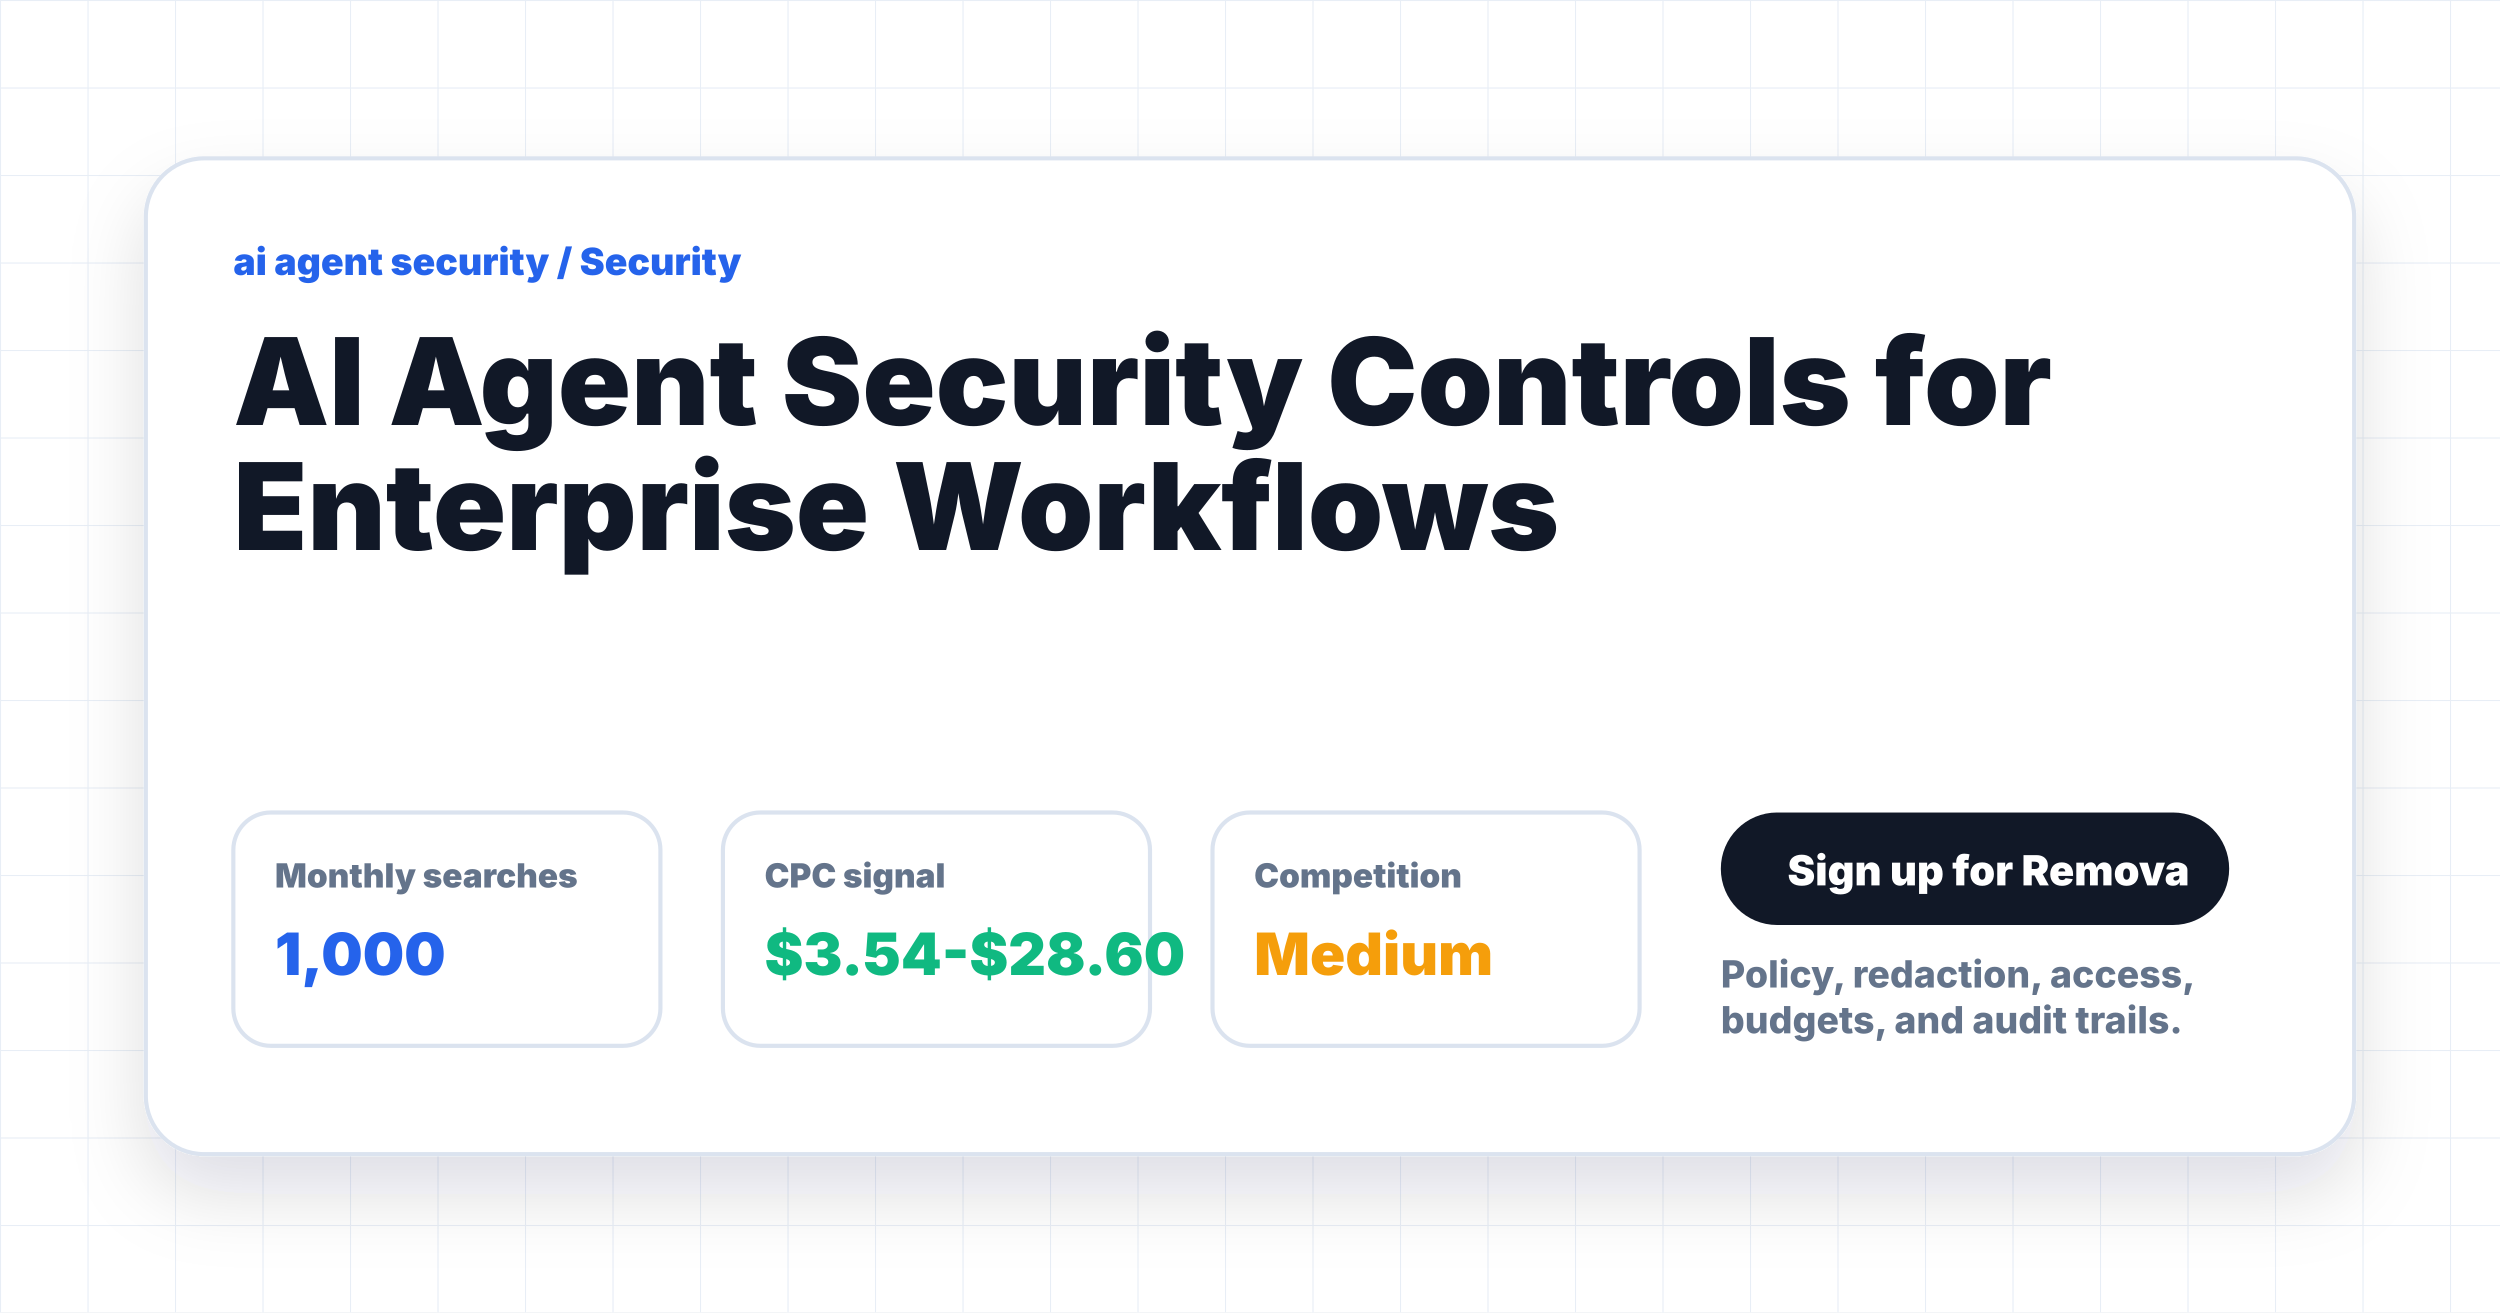
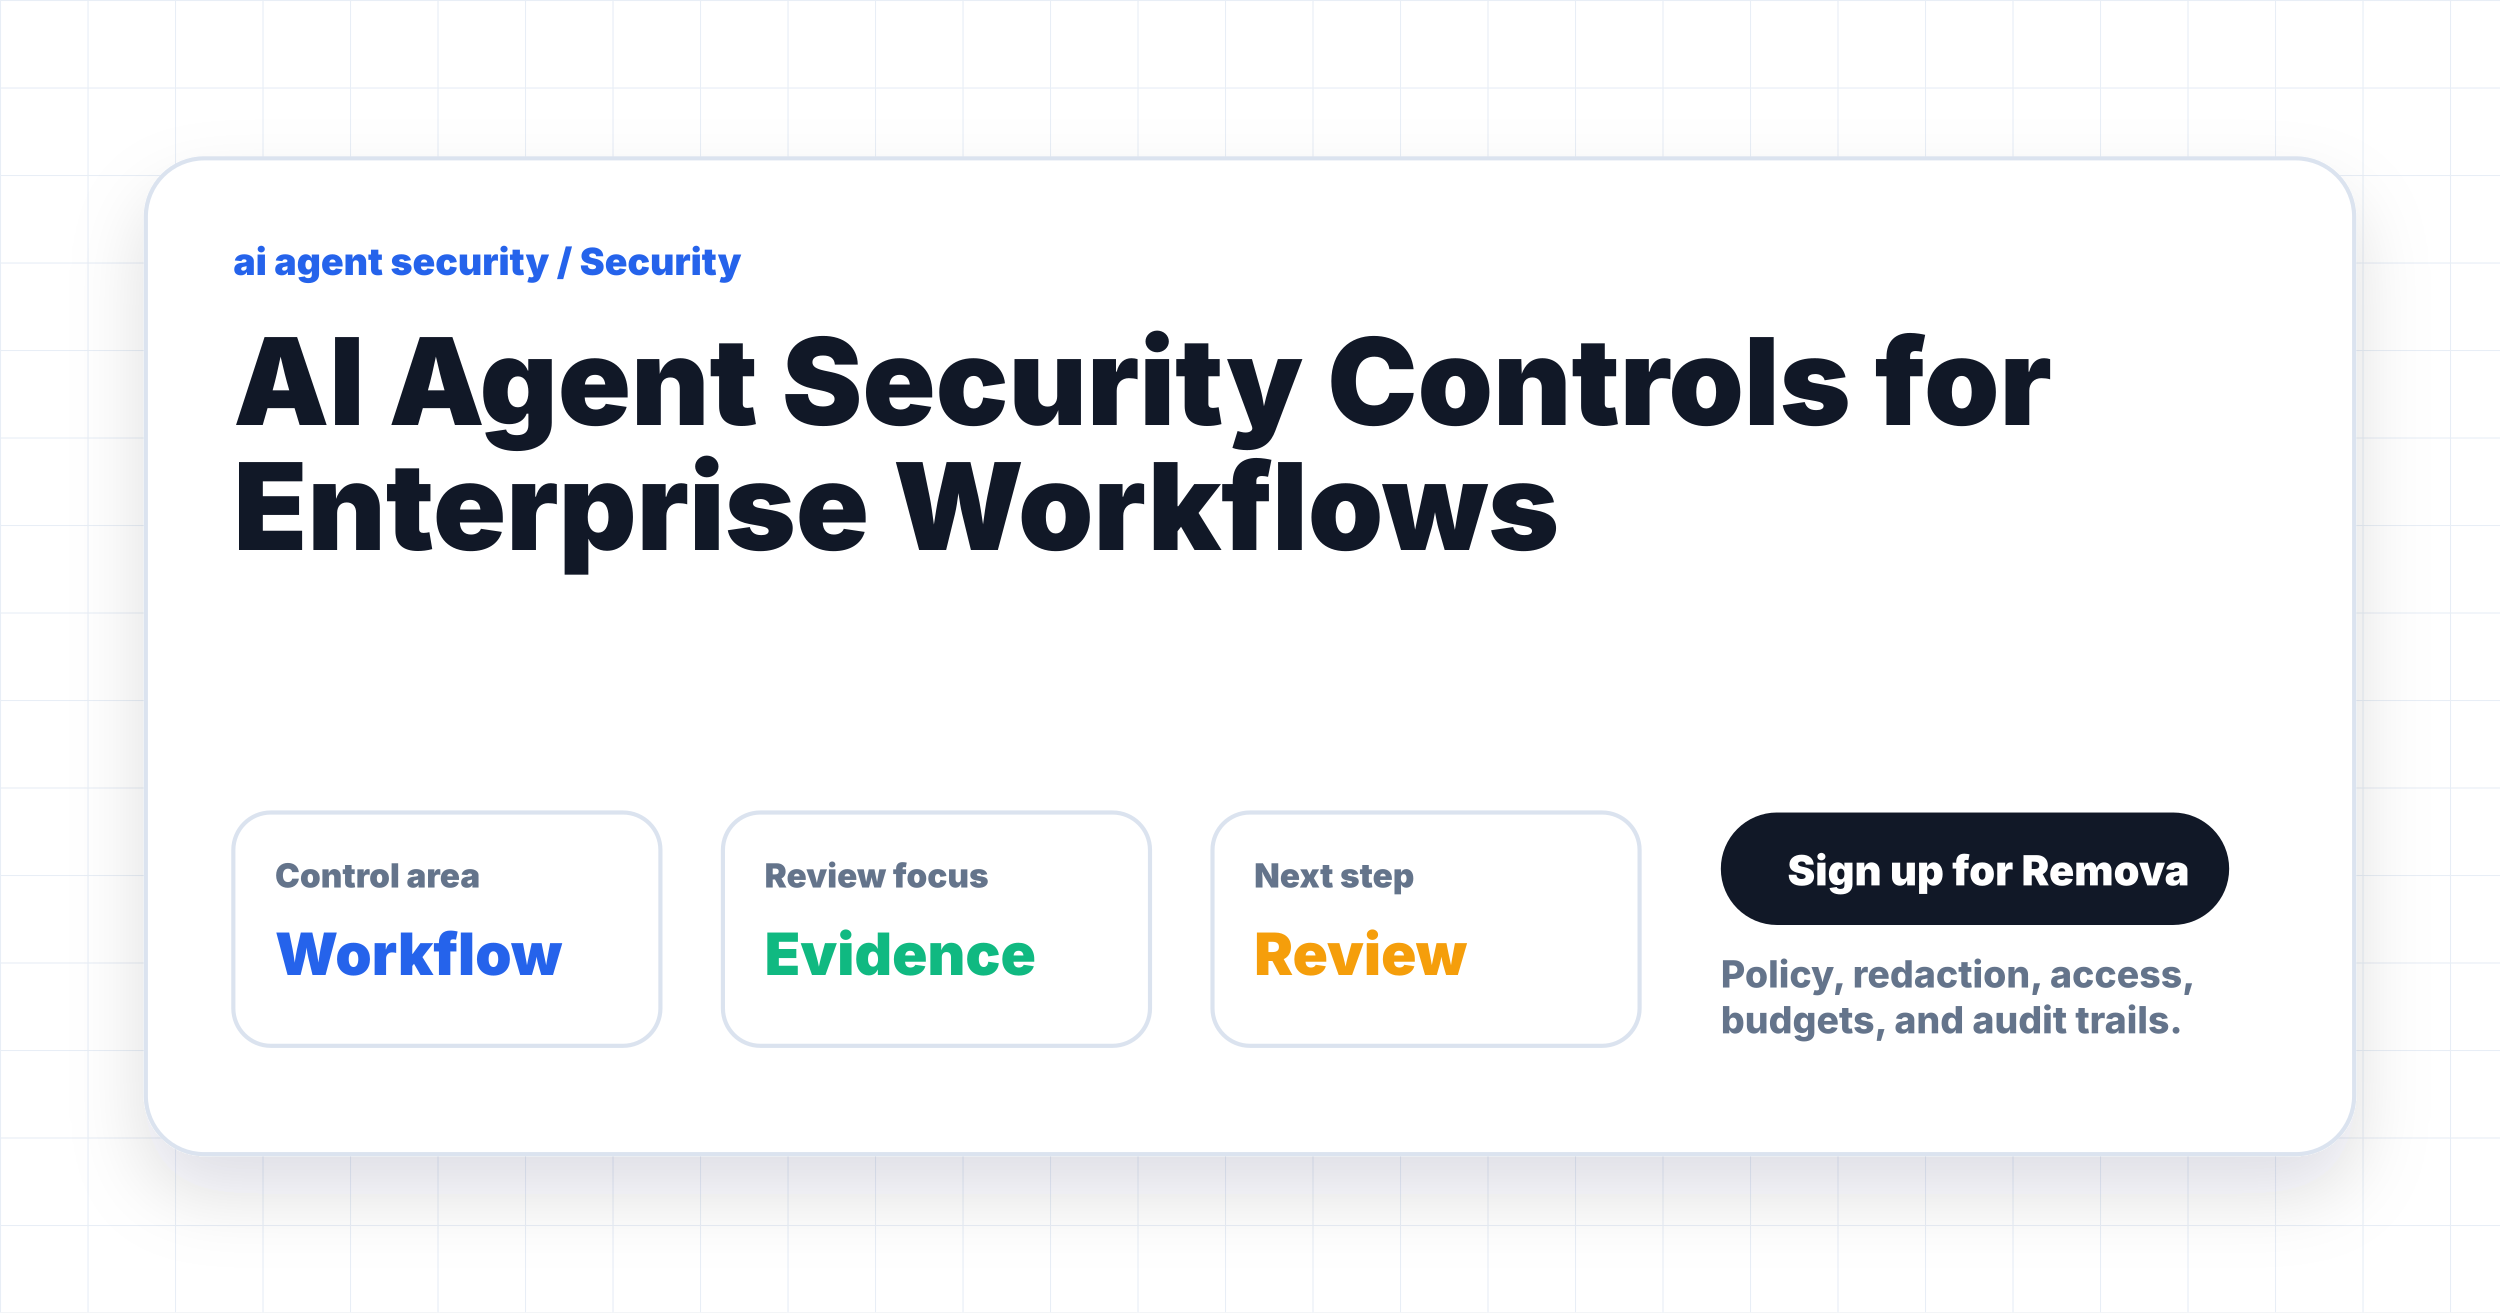
<svg xmlns="http://www.w3.org/2000/svg" width="1200" height="630" viewBox="0 0 1200 630" role="img" aria-label="AI Agent Security Controls for Enterprise Workflows">
  <style>
            .eyebrow { font: 900 18px Inter, Arial, sans-serif; letter-spacing: 0; text-transform: uppercase; fill: #2563eb; }
            .title { font: 950 58px Inter, Arial, sans-serif; letter-spacing: 0; fill: #111827; }
            .subtitle { font: 800 24px Inter, Arial, sans-serif; fill: #334155; }
            .body { font: 700 22px Inter, Arial, sans-serif; fill: #475569; }
            .small { font: 800 18px Inter, Arial, sans-serif; fill: #64748b; }
            .label { font: 900 16px Inter, Arial, sans-serif; fill: #64748b; }
            .metric { font: 950 28px Inter, Arial, sans-serif; }
            .node { font: 950 23px Inter, Arial, sans-serif; fill: #111827; }
            .check { font: 800 18px Inter, Arial, sans-serif; fill: #334155; }
        </style>
  <defs>
    <pattern id="grid" width="42" height="42" patternUnits="userSpaceOnUse">
      <path d="M 42 0 L 0 0 0 42" fill="none" stroke="#e8eef6" stroke-width="1" />
    </pattern>
    <filter id="shadow" x="-20%" y="-20%" width="140%" height="150%">
      <feDropShadow dx="0" dy="18" stdDeviation="18" flood-color="#0f172a" flood-opacity="0.13" />
    </filter>
  </defs>
  <rect width="1200" height="630" fill="#ffffff" />
  <rect width="1200" height="630" fill="url(#grid)" />
  <rect x="70" y="76" width="1060" height="478" rx="28" fill="#ffffff" stroke="#dbe3ef" stroke-width="2" filter="url(#shadow)" />
  <text class="eyebrow" x="112" y="132">ai agent security / Security</text>
  <text class="title" x="112" y="204">
    <tspan x="112" dy="0">AI Agent Security Controls for</tspan>
    <tspan x="112" dy="60">Enterprise Workflows</tspan>
  </text>
  <rect x="112" y="390" width="205" height="112" rx="18" fill="#ffffff" stroke="#dbe3ef" stroke-width="2" />
-   <text class="label" x="132" y="426">Monthly searches</text>
-   <text class="metric" x="132" y="468" fill="#2563eb">1,000</text>
+   <text class="label" x="132" y="426">Control area</text>
+   <text class="metric" x="132" y="468" fill="#2563eb">Workflow</text>
  <rect x="347" y="390" width="205" height="112" rx="18" fill="#ffffff" stroke="#dbe3ef" stroke-width="2" />
-   <text class="label" x="367" y="426">CPC signal</text>
-   <text class="metric" x="367" y="468" fill="#10b981">$3.54-$28.60</text>
+   <text class="label" x="367" y="426">Review focus</text>
+   <text class="metric" x="367" y="468" fill="#10b981">Evidence</text>
  <rect x="582" y="390" width="205" height="112" rx="18" fill="#ffffff" stroke="#dbe3ef" stroke-width="2" />
-   <text class="label" x="602" y="426">Competition</text>
-   <text class="metric" x="602" y="468" fill="#f59e0b">Medium</text>
+   <text class="label" x="602" y="426">Next step</text>
+   <text class="metric" x="602" y="468" fill="#f59e0b">Review</text>
  <rect x="826" y="390" width="244" height="54" rx="27" fill="#111827" />
  <text x="858" y="425" style="font: 950 20px Inter, Arial, sans-serif; fill: #ffffff;">Sign up for Remova</text>
  <text class="small" x="826" y="474">
    <tspan x="826" dy="0">Policy, redaction, access,</tspan>
    <tspan x="826" dy="22">budgets, and audit trails.</tspan>
  </text>
</svg>
